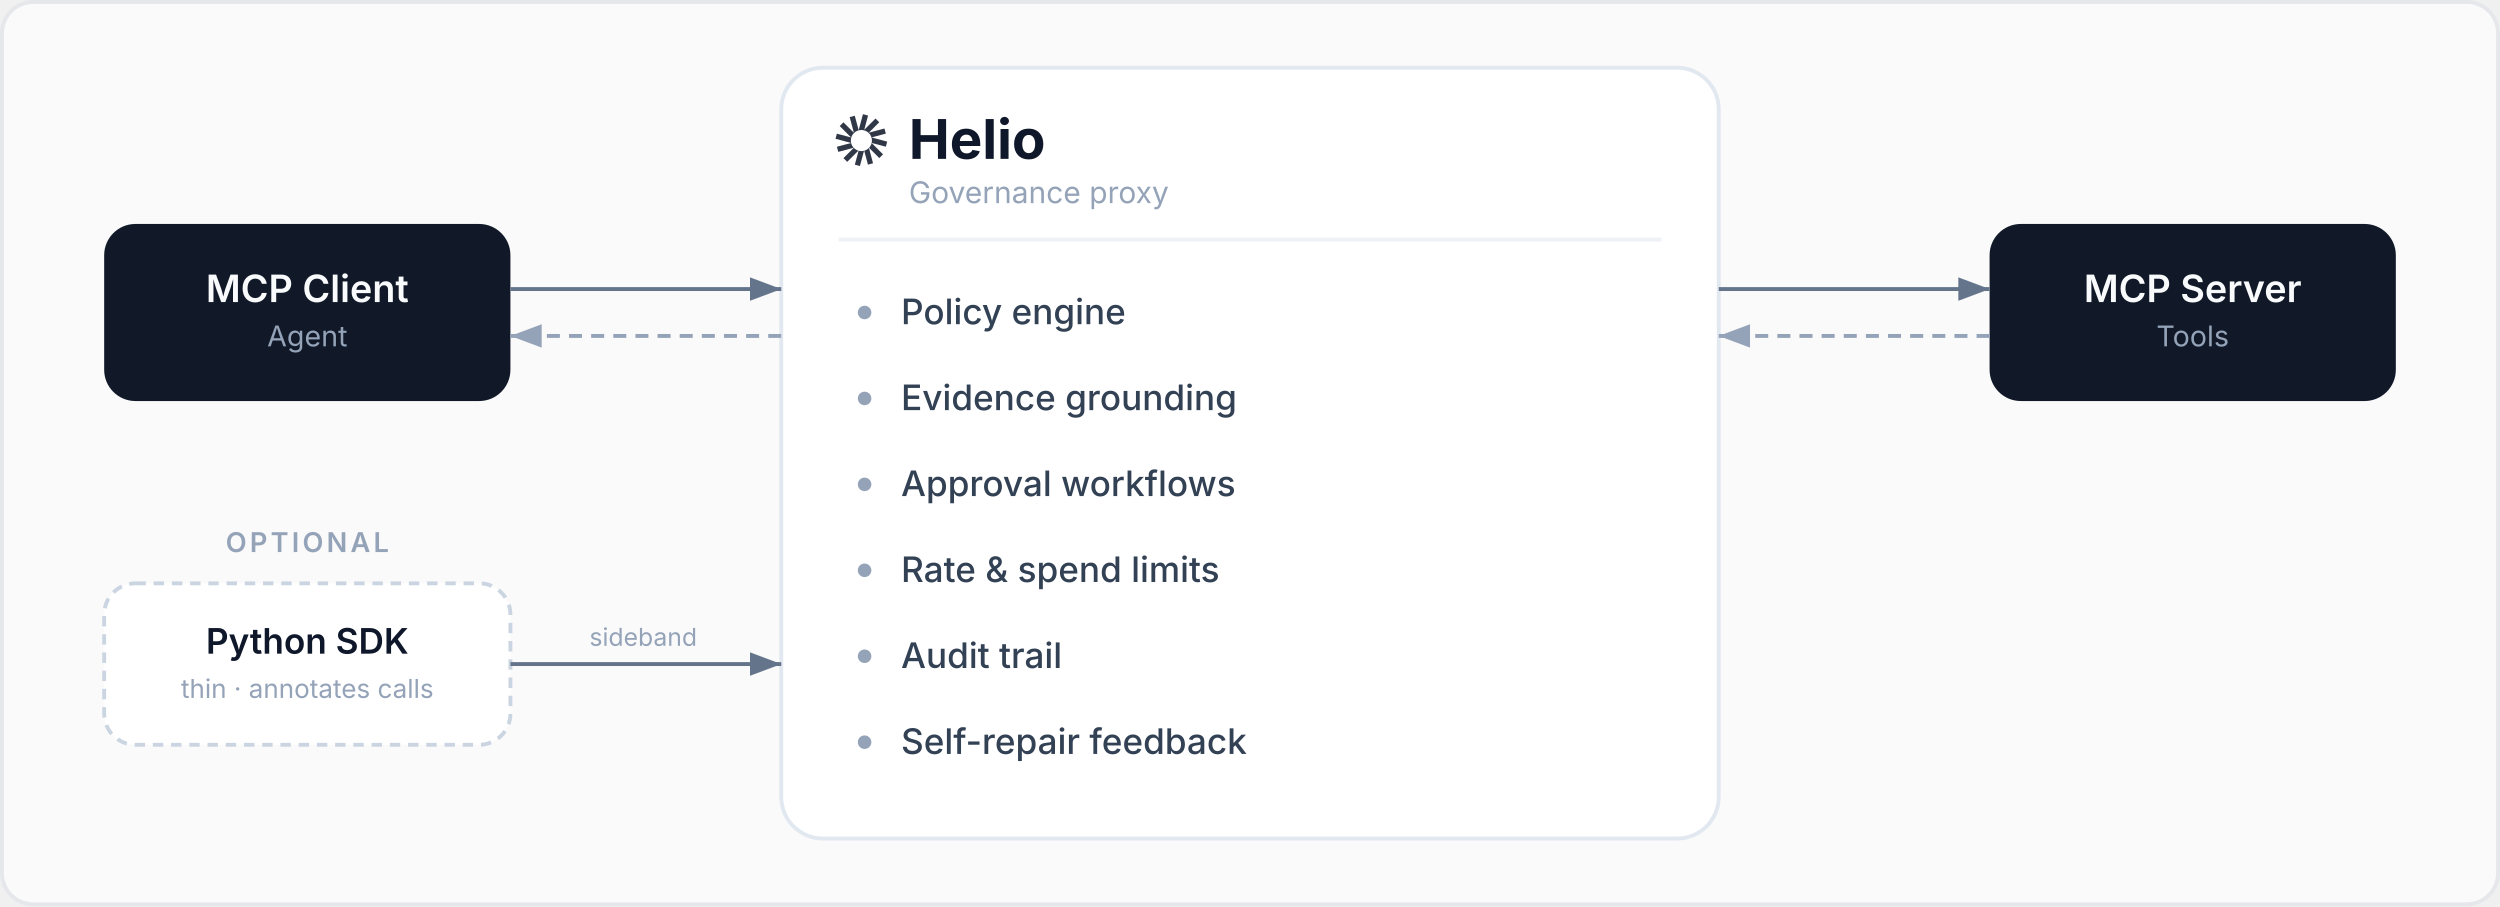
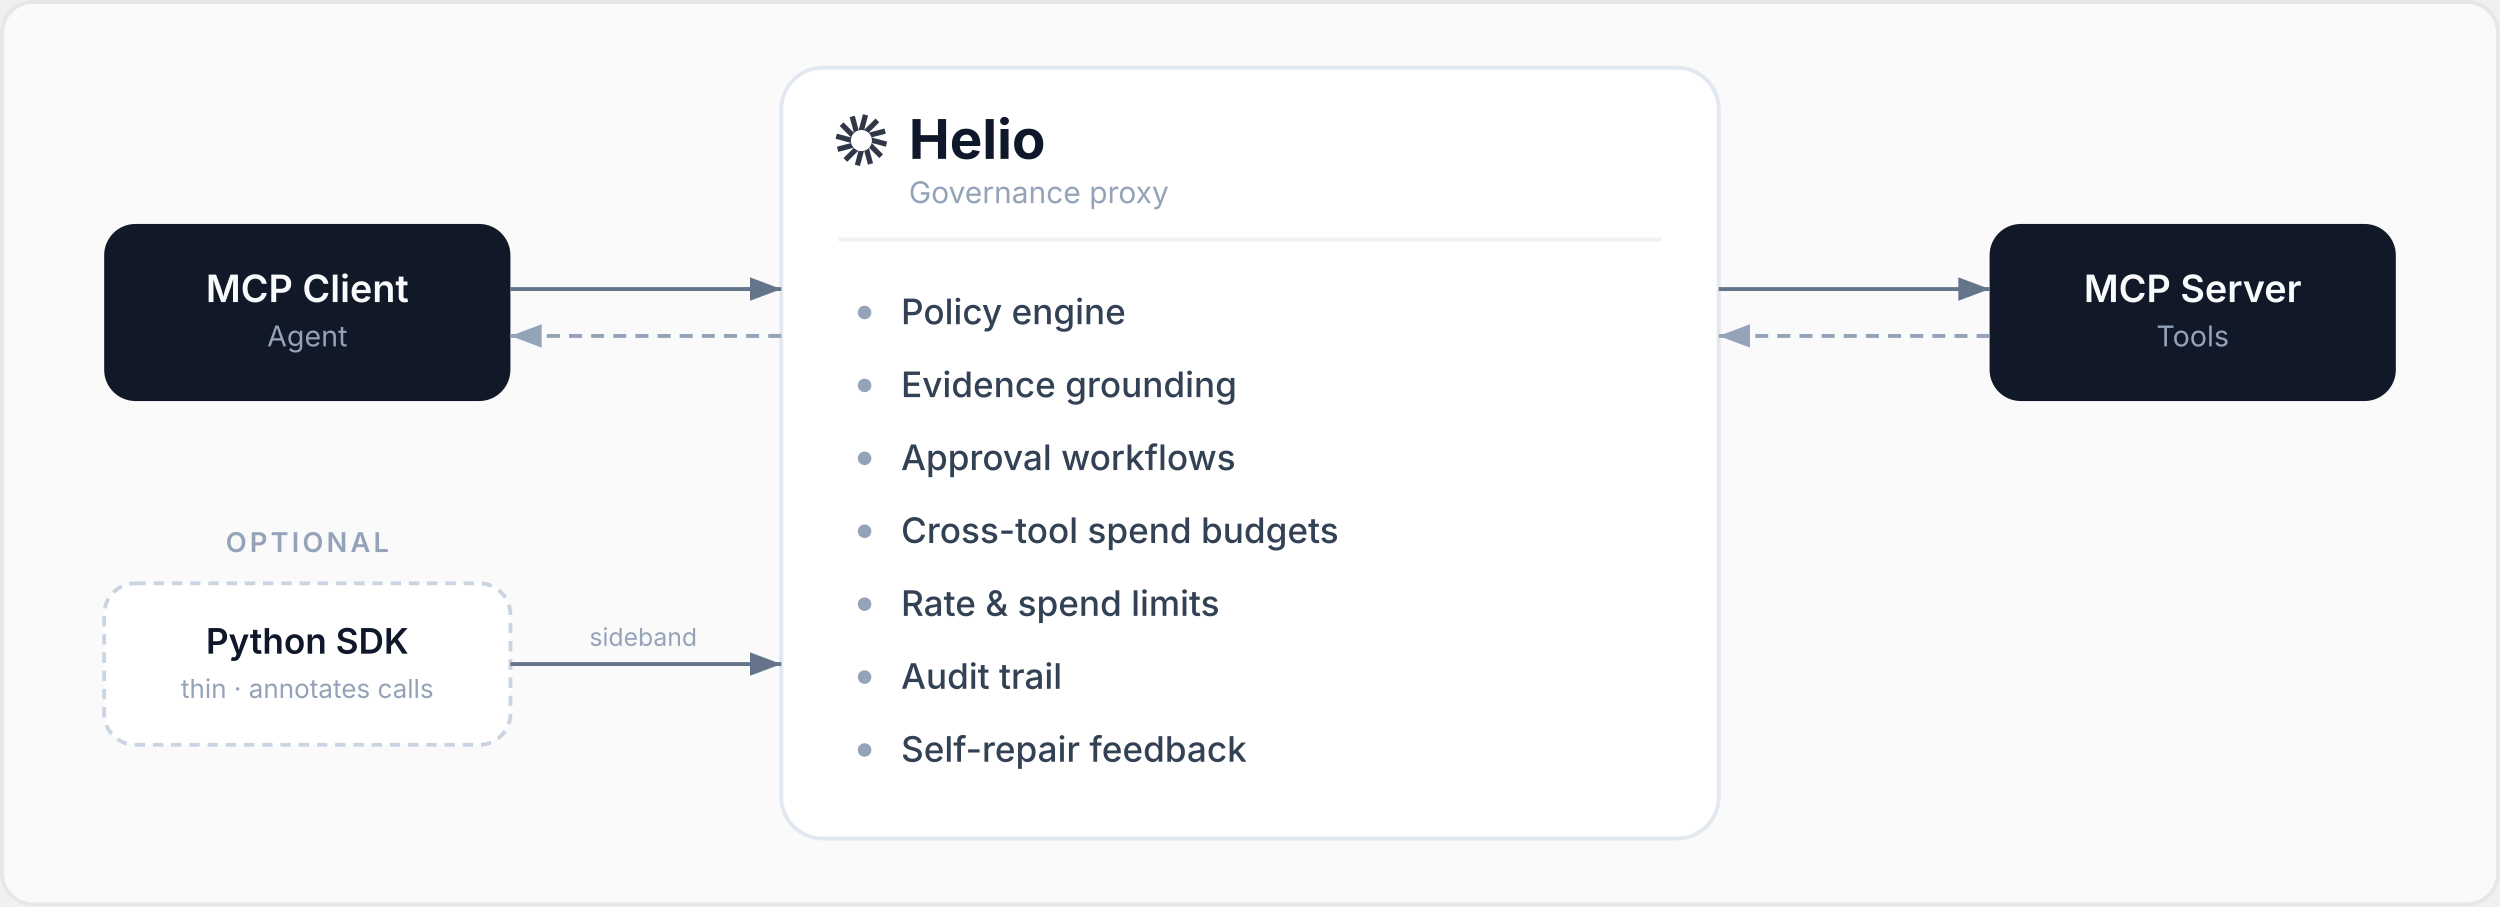
<svg xmlns="http://www.w3.org/2000/svg" width="960" height="348" viewBox="0 0 960 348" font-family="'Inter', 'Helvetica Neue', Arial, sans-serif" role="img" aria-labelledby="hiw-title hiw-desc">
  <defs>
    <marker id="hiw-arr" markerWidth="8" markerHeight="6" refX="8" refY="3" orient="auto">
      <path d="M0,0 L8,3 L0,6 Z" fill="#64748b" />
    </marker>
    <marker id="hiw-arr-soft" markerWidth="8" markerHeight="6" refX="8" refY="3" orient="auto">
      <path d="M0,0 L8,3 L0,6 Z" fill="#94a3b8" />
    </marker>
  </defs>
  <rect x="0.75" y="0.75" width="958.5" height="346.5" rx="12" fill="#fafafa" stroke="#e5e7eb" stroke-width="1.5" />
  <rect x="300" y="26" width="360" height="296" rx="16" fill="#ffffff" stroke="#e2e8f0" stroke-width="1.5" />
  <g transform="translate(318 41) scale(0.8)" fill="#0f172a" opacity="0.86">
    <path d="M19.164 4.211L16.717 3.556L14.654 11.252L12.793 4.304L10.345 4.959L12.357 12.467L7.346 7.456L5.555 9.248L11.051 14.744L4.207 12.91L3.551 15.357L11.029 17.361C10.943 16.992 10.898 16.607 10.898 16.212C10.898 13.413 13.167 11.144 15.965 11.144C18.764 11.144 21.032 13.413 21.032 16.212C21.032 16.604 20.988 16.987 20.903 17.354L27.7 19.175L28.355 16.728L20.847 14.716L27.692 12.882L27.036 10.435L19.529 12.446L24.539 7.436L22.747 5.644L17.328 11.064L19.164 4.211Z" />
    <path d="M20.896 17.382C20.686 18.269 20.243 19.066 19.635 19.705L24.559 24.628L26.351 22.837L20.896 17.382Z" />
    <path d="M19.586 19.756C18.971 20.384 18.193 20.853 17.322 21.095L19.113 27.781L21.56 27.125L19.586 19.756Z" />
    <path d="M17.23 21.119C16.826 21.223 16.402 21.279 15.965 21.279C15.497 21.279 15.044 21.215 14.613 21.096L12.82 27.789L15.267 28.445L17.23 21.119Z" />
    <path d="M14.527 21.072C13.668 20.818 12.905 20.343 12.302 19.713L7.367 24.649L9.158 26.441L14.527 21.072Z" />
    <path d="M12.262 19.669C11.669 19.035 11.238 18.249 11.033 17.376L4.214 19.203L4.87 21.65L12.262 19.669Z" />
  </g>
  <text x="349" y="61" fill="#0f172a" font-size="21" font-weight="700">Helio</text>
  <text x="349" y="78" fill="#94a3b8" font-size="11.5">Governance proxy</text>
  <line x1="322" y1="92" x2="638" y2="92" stroke="#eef2f6" stroke-width="1.5" />
  <g font-size="13.5" font-weight="500" fill="#334155">
    <circle cx="332" cy="120" r="2.6" fill="#94a3b8" />
    <text x="346" y="124.5">Policy engine</text>
-     <circle cx="332" cy="153" r="2.6" fill="#94a3b8" />
-     <text x="346" y="157.5">Evidence grounding</text>
-     <circle cx="332" cy="186" r="2.6" fill="#94a3b8" />
-     <text x="346" y="190.5">Approval workflows</text>
-     <circle cx="332" cy="219" r="2.6" fill="#94a3b8" />
-     <text x="346" y="223.5">Rate &amp; spend limits</text>
-     <circle cx="332" cy="252" r="2.6" fill="#94a3b8" />
-     <text x="346" y="256.5">Audit trail</text>
-     <circle cx="332" cy="285" r="2.6" fill="#94a3b8" />
-     <text x="346" y="289.5">Self-repair feedback</text>
+     <circle cx="332" cy="148" r="2.6" fill="#94a3b8" />
+     <text x="346" y="152.5">Evidence grounding</text>
+     <circle cx="332" cy="176" r="2.6" fill="#94a3b8" />
+     <text x="346" y="180.5">Approval workflows</text>
+     <circle cx="332" cy="204" r="2.6" fill="#94a3b8" />
+     <text x="346" y="208.5">Cross-tool spend budgets</text>
+     <circle cx="332" cy="232" r="2.6" fill="#94a3b8" />
+     <text x="346" y="236.5">Rate &amp; spend limits</text>
+     <circle cx="332" cy="260" r="2.6" fill="#94a3b8" />
+     <text x="346" y="264.5">Audit trail</text>
+     <circle cx="332" cy="288" r="2.6" fill="#94a3b8" />
+     <text x="346" y="292.5">Self-repair feedback</text>
  </g>
  <rect x="40" y="86" width="156" height="68" rx="12" fill="#111929" />
  <text x="118" y="116" text-anchor="middle" fill="#f8fafc" font-size="14.5" font-weight="600">MCP Client</text>
  <text x="118" y="133" text-anchor="middle" fill="#94a3b8" font-size="11">Agent</text>
  <rect x="764" y="86" width="156" height="68" rx="12" fill="#111929" />
  <text x="842" y="116" text-anchor="middle" fill="#f8fafc" font-size="14.5" font-weight="600">MCP Server</text>
  <text x="842" y="133" text-anchor="middle" fill="#94a3b8" font-size="11">Tools</text>
  <text x="118" y="212" text-anchor="middle" fill="#94a3b8" font-size="10.5" font-weight="600" letter-spacing="1.2">OPTIONAL</text>
  <rect x="40" y="224" width="156" height="62" rx="12" fill="#ffffff" stroke="#cbd5e1" stroke-width="1.5" stroke-dasharray="4 3" />
  <text x="118" y="251" text-anchor="middle" fill="#0f172a" font-size="13.5" font-weight="600">Python SDK</text>
  <text x="118" y="268" text-anchor="middle" fill="#94a3b8" font-size="10">thin · annotates calls</text>
  <line x1="196" y1="111" x2="300" y2="111" stroke="#64748b" stroke-width="1.5" marker-end="url(#hiw-arr)" />
  <line x1="300" y1="129" x2="196" y2="129" stroke="#94a3b8" stroke-width="1.5" stroke-dasharray="5 3.5" marker-end="url(#hiw-arr-soft)" />
  <line x1="660" y1="111" x2="764" y2="111" stroke="#64748b" stroke-width="1.5" marker-end="url(#hiw-arr)" />
  <line x1="764" y1="129" x2="660" y2="129" stroke="#94a3b8" stroke-width="1.5" stroke-dasharray="5 3.5" marker-end="url(#hiw-arr-soft)" />
  <text x="247" y="248" text-anchor="middle" fill="#94a3b8" font-size="9.5">sideband</text>
  <line x1="196" y1="255" x2="300" y2="255" stroke="#64748b" stroke-width="1.5" marker-end="url(#hiw-arr)" />
</svg>
